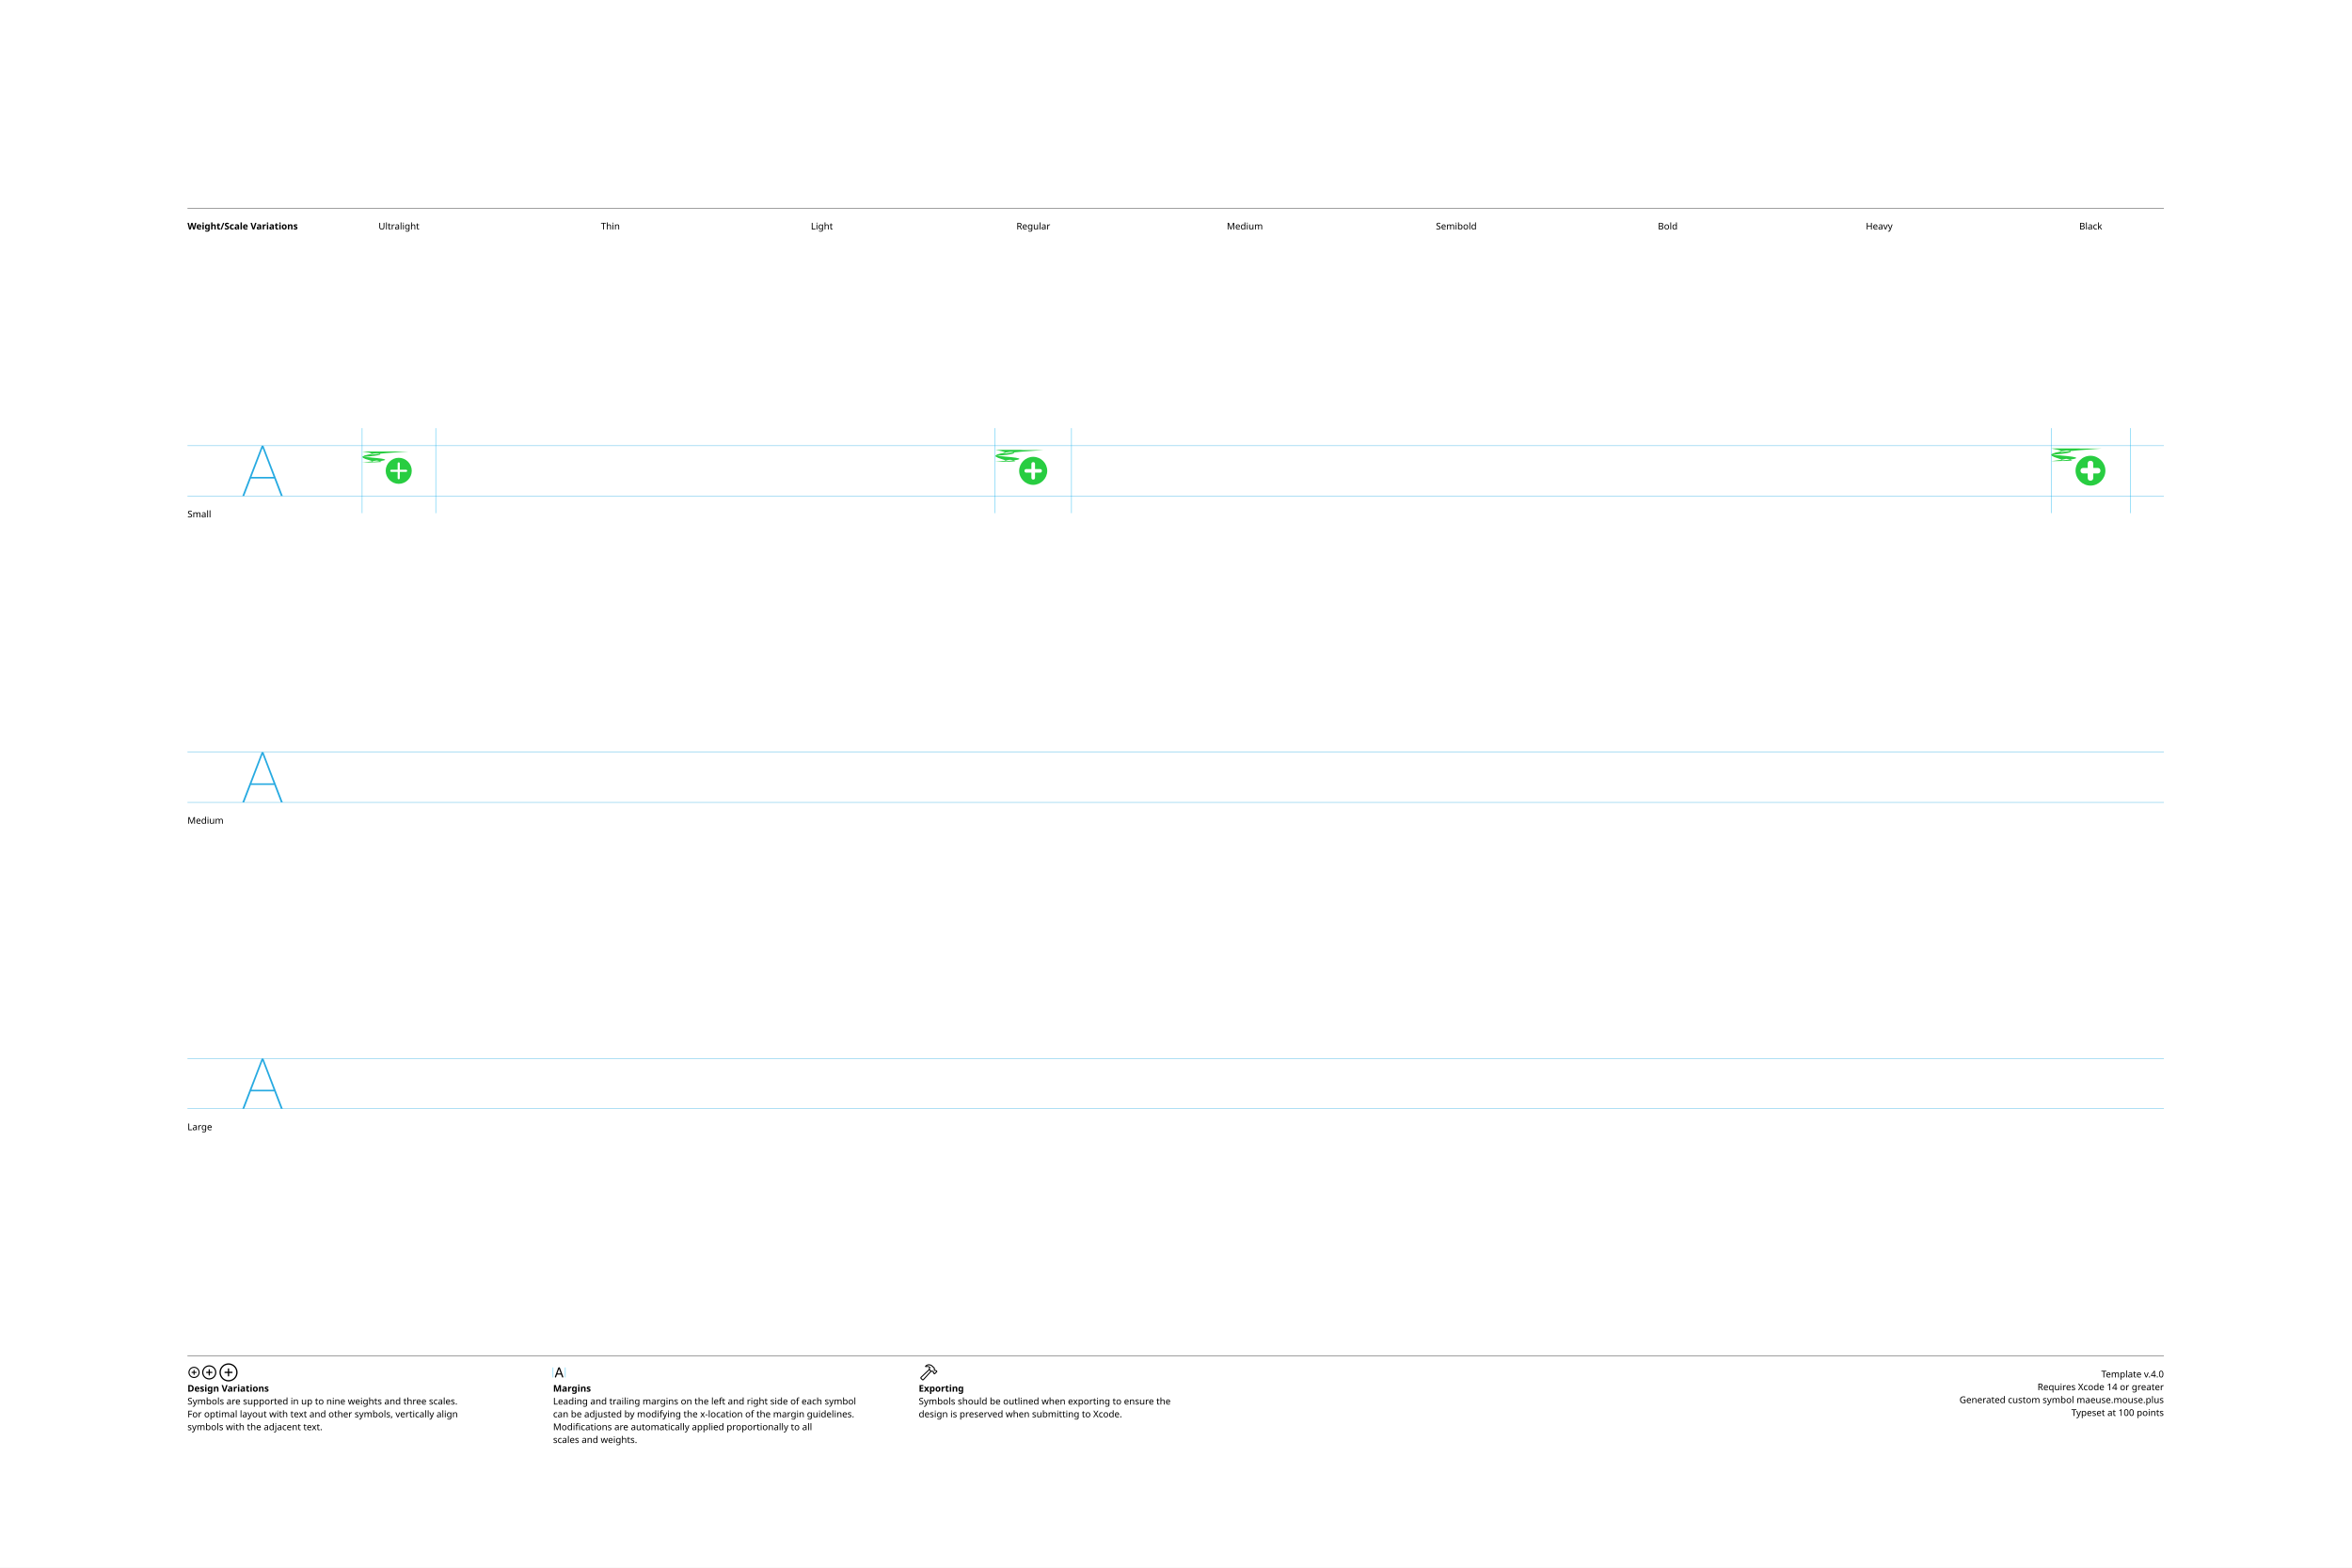
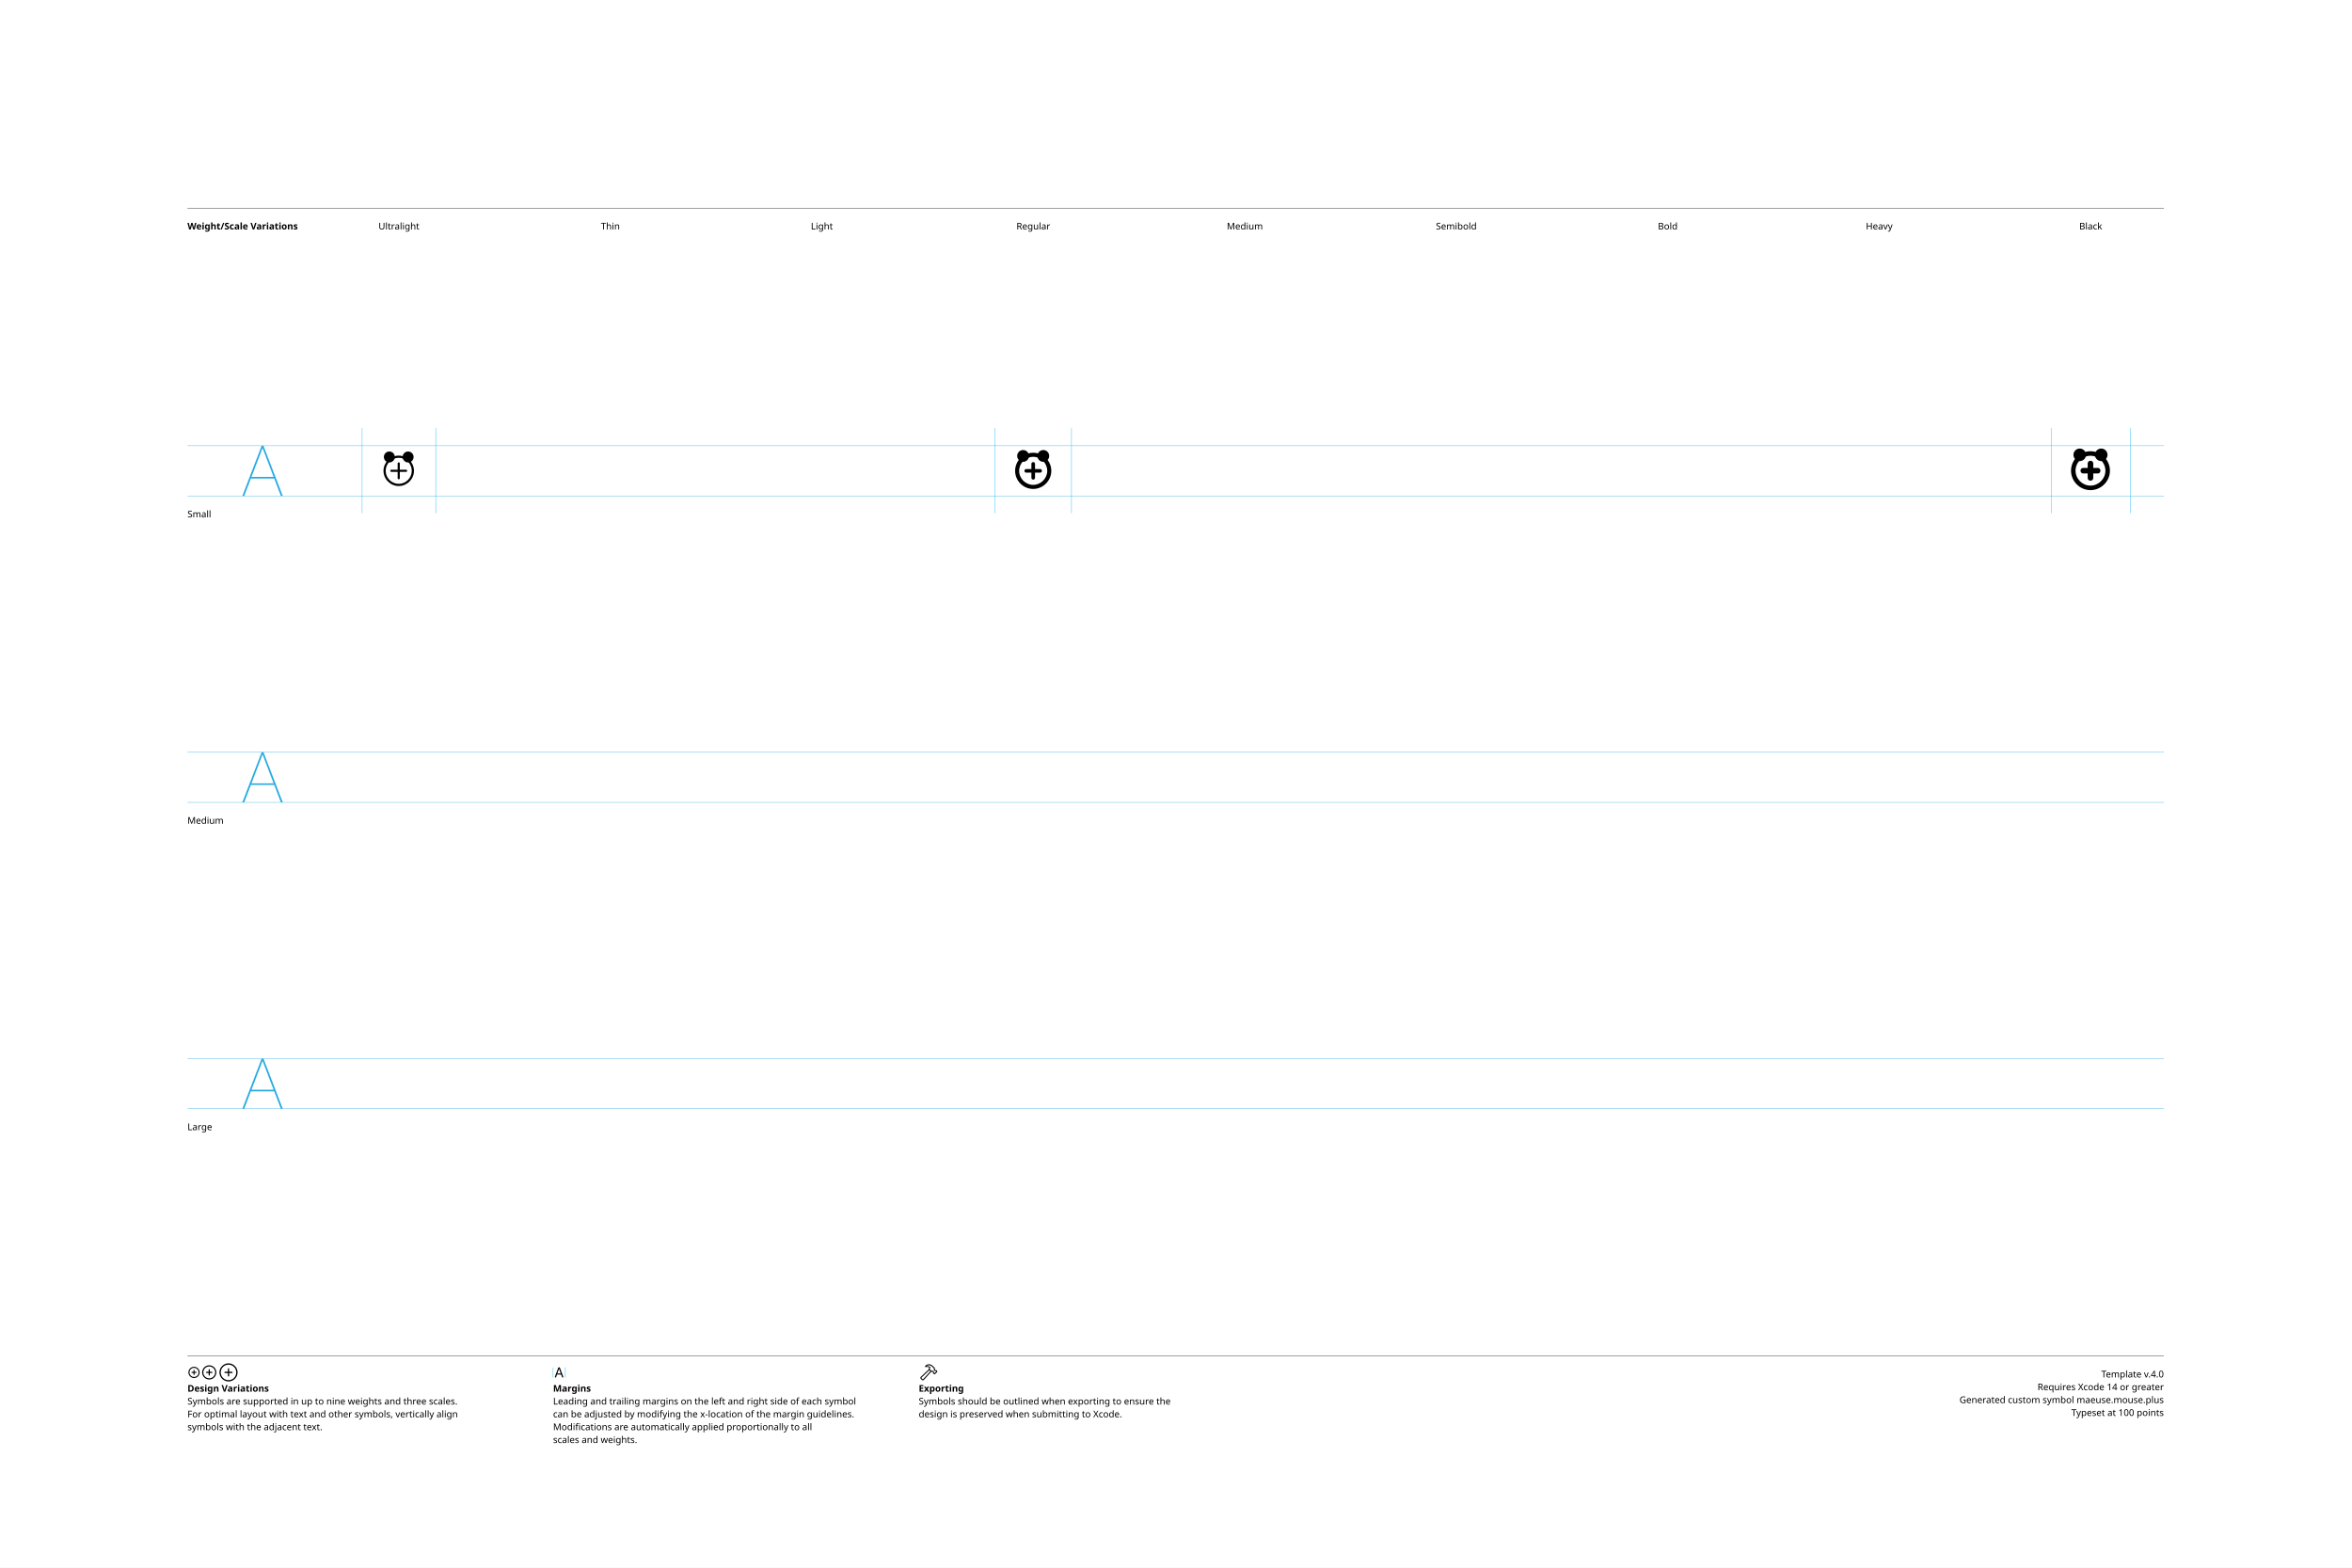
<svg xmlns="http://www.w3.org/2000/svg" version="1.1" width="3300" height="2200">
  <style>.monochrome-0 {fill:#FFFFFF;opacity:0.0;-sfsymbols-clear-behind:true}
.monochrome-1 {fill:#000000}
.monochrome-2 {fill:#FFFFFF;opacity:0.0;-sfsymbols-clear-behind:true}

.multicolor-0:tintColor {fill:#007AFF;opacity:0.0;-sfsymbols-clear-behind:true}
.multicolor-1:systemGreenColor {fill:#28CD41}
.multicolor-2:white {fill:#FFFFFF}

.hierarchical-0:primary {fill:#212121;opacity:0.0;-sfsymbols-clear-behind:true}
.hierarchical-1:primary {fill:#212121}
.hierarchical-2:primary {fill:#212121;opacity:0.0;-sfsymbols-clear-behind:true}

.SFSymbolsPreview28CD41 {fill:#28CD41;opacity:1.0}
.SFSymbolsPreviewFFFFFF {fill:#FFFFFF;opacity:1.0}
</style>
  <g id="Notes">
    <rect height="2200" id="artboard" style="fill:white;opacity:1" width="3300" x="0" y="0" />
    <line style="fill:none;stroke:black;opacity:1;stroke-width:0.5;" x1="263" x2="3036" y1="292" y2="292" />
    <text style="stroke:none;fill:black;font-family:sans-serif;font-size:13;font-weight:bold;" transform="matrix(1 0 0 1 263 322)">Weight/Scale Variations</text>
    <text style="stroke:none;fill:black;font-family:sans-serif;font-size:13;text-anchor:middle;" transform="matrix(1 0 0 1 559.711 322)">Ultralight</text>
    <text style="stroke:none;fill:black;font-family:sans-serif;font-size:13;text-anchor:middle;" transform="matrix(1 0 0 1 856.422 322)">Thin</text>
    <text style="stroke:none;fill:black;font-family:sans-serif;font-size:13;text-anchor:middle;" transform="matrix(1 0 0 1 1153.13 322)">Light</text>
    <text style="stroke:none;fill:black;font-family:sans-serif;font-size:13;text-anchor:middle;" transform="matrix(1 0 0 1 1449.84 322)">Regular</text>
    <text style="stroke:none;fill:black;font-family:sans-serif;font-size:13;text-anchor:middle;" transform="matrix(1 0 0 1 1746.56 322)">Medium</text>
    <text style="stroke:none;fill:black;font-family:sans-serif;font-size:13;text-anchor:middle;" transform="matrix(1 0 0 1 2043.27 322)">Semibold</text>
    <text style="stroke:none;fill:black;font-family:sans-serif;font-size:13;text-anchor:middle;" transform="matrix(1 0 0 1 2339.98 322)">Bold</text>
    <text style="stroke:none;fill:black;font-family:sans-serif;font-size:13;text-anchor:middle;" transform="matrix(1 0 0 1 2636.69 322)">Heavy</text>
    <text style="stroke:none;fill:black;font-family:sans-serif;font-size:13;text-anchor:middle;" transform="matrix(1 0 0 1 2933.4 322)">Black</text>
    <line style="fill:none;stroke:black;opacity:1;stroke-width:0.5;" x1="263" x2="3036" y1="1903" y2="1903" />
    <g transform="matrix(1 0 0 1 263 1933)">
      <path d="M9.248 0.83C13.555 0.83 17.139-2.744 17.139-7.051C17.139-11.357 13.545-14.932 9.238-14.932C4.941-14.932 1.367-11.357 1.367-7.051C1.367-2.744 4.951 0.83 9.248 0.83ZM9.248-0.654C5.703-0.654 2.871-3.496 2.871-7.051C2.871-10.605 5.693-13.447 9.238-13.447C12.793-13.447 15.645-10.605 15.645-7.051C15.645-3.496 12.803-0.654 9.248-0.654ZM5.654-7.051C5.654-6.621 5.957-6.328 6.406-6.328L8.506-6.328L8.506-4.209C8.506-3.77 8.799-3.467 9.229-3.467C9.678-3.467 9.971-3.77 9.971-4.209L9.971-6.328L12.09-6.328C12.529-6.328 12.832-6.621 12.832-7.051C12.832-7.49 12.529-7.793 12.09-7.793L9.971-7.793L9.971-9.902C9.971-10.352 9.678-10.654 9.229-10.654C8.799-10.654 8.506-10.352 8.506-9.902L8.506-7.793L6.406-7.793C5.957-7.793 5.654-7.49 5.654-7.051Z" />
    </g>
    <g transform="matrix(1 0 0 1 281.867 1933)">
      <path d="M11.709 2.91C17.158 2.91 21.67-1.611 21.67-7.051C21.67-12.5 17.148-17.012 11.699-17.012C6.26-17.012 1.748-12.5 1.748-7.051C1.748-1.611 6.27 2.91 11.709 2.91ZM11.709 1.25C7.1 1.25 3.418-2.441 3.418-7.051C3.418-11.66 7.09-15.352 11.699-15.352C16.309-15.352 20.01-11.66 20.01-7.051C20.01-2.441 16.318 1.25 11.709 1.25ZM7.178-7.051C7.178-6.572 7.51-6.25 8.008-6.25L10.879-6.25L10.879-3.369C10.879-2.881 11.211-2.539 11.69-2.539C12.178-2.539 12.52-2.871 12.52-3.369L12.52-6.25L15.4-6.25C15.889-6.25 16.23-6.572 16.23-7.051C16.23-7.539 15.889-7.881 15.4-7.881L12.52-7.881L12.52-10.752C12.52-11.25 12.178-11.592 11.69-11.592C11.211-11.592 10.879-11.25 10.879-10.752L10.879-7.881L8.008-7.881C7.51-7.881 7.178-7.539 7.178-7.051Z" />
    </g>
    <g transform="matrix(1 0 0 1 305.646 1933)">
      <path d="M14.971 5.664C21.934 5.664 27.695-0.098 27.695-7.051C27.695-14.014 21.924-19.775 14.961-19.775C8.008-19.775 2.256-14.014 2.256-7.051C2.256-0.098 8.018 5.664 14.971 5.664ZM14.971 3.848C8.936 3.848 4.082-1.016 4.082-7.051C4.082-13.096 8.926-17.949 14.961-17.949C21.006-17.949 25.869-13.096 25.869-7.051C25.869-1.016 21.016 3.848 14.971 3.848ZM9.199-7.051C9.199-6.533 9.57-6.172 10.117-6.172L14.062-6.172L14.062-2.217C14.062-1.68 14.434-1.299 14.951-1.299C15.488-1.299 15.859-1.67 15.859-2.217L15.859-6.172L19.814-6.172C20.352-6.172 20.732-6.533 20.732-7.051C20.732-7.598 20.361-7.969 19.814-7.969L15.859-7.969L15.859-11.914C15.859-12.461 15.488-12.842 14.951-12.842C14.434-12.842 14.062-12.461 14.062-11.914L14.062-7.969L10.117-7.969C9.57-7.969 9.199-7.598 9.199-7.051Z" />
    </g>
    <text style="stroke:none;fill:black;font-family:sans-serif;font-size:13;font-weight:bold;" transform="matrix(1 0 0 1 263 1953)">Design Variations</text>
    <text style="stroke:none;fill:black;font-family:sans-serif;font-size:13;" transform="matrix(1 0 0 1 263 1971)">Symbols are supported in up to nine weights and three scales.</text>
    <text style="stroke:none;fill:black;font-family:sans-serif;font-size:13;" transform="matrix(1 0 0 1 263 1989)">For optimal layout with text and other symbols, vertically align</text>
    <text style="stroke:none;fill:black;font-family:sans-serif;font-size:13;" transform="matrix(1 0 0 1 263 2007)">symbols with the adjacent text.</text>
    <line style="fill:none;stroke:#00AEEF;stroke-width:0.5;opacity:1.0;" x1="776" x2="776" y1="1919" y2="1933" />
    <g transform="matrix(1 0 0 1 776 1933)">
      <path d="M3.311 0.156C3.828 0.156 4.082-0.039 4.268-0.586L5.527-4.033L11.289-4.033L12.549-0.586C12.734-0.039 12.988 0.156 13.496 0.156C14.014 0.156 14.346-0.156 14.346-0.645C14.346-0.811 14.316-0.967 14.238-1.172L9.658-13.369C9.434-13.965 9.033-14.268 8.408-14.268C7.803-14.268 7.393-13.975 7.178-13.379L2.598-1.162C2.52-0.957 2.49-0.801 2.49-0.635C2.49-0.146 2.803 0.156 3.311 0.156ZM6.006-5.518L8.379-12.09L8.428-12.09L10.801-5.518Z" />
    </g>
    <line style="fill:none;stroke:#00AEEF;stroke-width:0.5;opacity:1.0;" x1="793.197" x2="793.197" y1="1919" y2="1933" />
    <text style="stroke:none;fill:black;font-family:sans-serif;font-size:13;font-weight:bold;" transform="matrix(1 0 0 1 776 1953)">Margins</text>
    <text style="stroke:none;fill:black;font-family:sans-serif;font-size:13;" transform="matrix(1 0 0 1 776 1971)">Leading and trailing margins on the left and right side of each symbol</text>
    <text style="stroke:none;fill:black;font-family:sans-serif;font-size:13;" transform="matrix(1 0 0 1 776 1989)">can be adjusted by modifying the x-location of the margin guidelines.</text>
    <text style="stroke:none;fill:black;font-family:sans-serif;font-size:13;" transform="matrix(1 0 0 1 776 2007)">Modifications are automatically applied proportionally to all</text>
    <text style="stroke:none;fill:black;font-family:sans-serif;font-size:13;" transform="matrix(1 0 0 1 776 2025)">scales and weights.</text>
    <g transform="matrix(1 0 0 1 1289 1933)">
      <path d="M2.842 1.865L4.541 3.574C5.4 4.443 6.387 4.385 7.314 3.359L18.008-8.428L17.041-9.404L6.426 2.275C6.074 2.676 5.742 2.773 5.273 2.305L4.102 1.143C3.633 0.684 3.74 0.342 4.141-0.02L15.615-10.82L14.639-11.787L3.047-0.898C2.061 0.02 1.982 0.996 2.842 1.865ZM9.258-16.328C8.838-15.918 8.809-15.342 9.043-14.951C9.277-14.59 9.736-14.355 10.381-14.521C11.846-14.863 13.369-14.922 14.795-13.984L14.209-12.529C13.867-11.699 14.043-11.113 14.58-10.566L16.875-8.252C17.363-7.764 17.773-7.744 18.34-7.842L19.404-8.037L20.068-7.363L20.029-6.807C19.99-6.309 20.117-5.928 20.605-5.449L21.367-4.707C21.846-4.229 22.461-4.199 22.93-4.668L25.84-7.588C26.309-8.057 26.289-8.652 25.811-9.131L25.039-9.893C24.561-10.371 24.189-10.527 23.711-10.488L23.135-10.44L22.49-11.074L22.734-12.197C22.861-12.764 22.705-13.203 22.119-13.789L19.922-15.977C16.582-19.297 12.148-19.219 9.258-16.328ZM10.752-15.957C13.184-17.734 16.475-17.432 18.701-15.205L21.133-12.793C21.367-12.559 21.406-12.373 21.338-12.031L21.016-10.547L22.52-9.062L23.506-9.121C23.76-9.131 23.838-9.111 24.033-8.916L24.609-8.34L22.168-5.898L21.592-6.475C21.396-6.67 21.367-6.748 21.377-7.012L21.445-7.988L19.951-9.473L18.428-9.219C18.105-9.15 17.959-9.18 17.715-9.414L15.713-11.416C15.459-11.65 15.43-11.816 15.586-12.188L16.465-14.277C14.902-15.732 12.871-16.357 10.84-15.762C10.684-15.723 10.625-15.85 10.752-15.957Z" />
    </g>
    <text style="stroke:none;fill:black;font-family:sans-serif;font-size:13;font-weight:bold;" transform="matrix(1 0 0 1 1289 1953)">Exporting</text>
    <text style="stroke:none;fill:black;font-family:sans-serif;font-size:13;" transform="matrix(1 0 0 1 1289 1971)">Symbols should be outlined when exporting to ensure the</text>
    <text style="stroke:none;fill:black;font-family:sans-serif;font-size:13;" transform="matrix(1 0 0 1 1289 1989)">design is preserved when submitting to Xcode.</text>
    <text id="template-version" style="stroke:none;fill:black;font-family:sans-serif;font-size:13;text-anchor:end;" transform="matrix(1 0 0 1 3036 1933)">Template v.4.0</text>
    <text style="stroke:none;fill:black;font-family:sans-serif;font-size:13;text-anchor:end;" transform="matrix(1 0 0 1 3036 1951)">Requires Xcode 14 or greater</text>
    <text id="descriptive-name" style="stroke:none;fill:black;font-family:sans-serif;font-size:13;text-anchor:end;" transform="matrix(1 0 0 1 3036 1969)">Generated custom symbol maeuse.mouse.plus</text>
    <text style="stroke:none;fill:black;font-family:sans-serif;font-size:13;text-anchor:end;" transform="matrix(1 0 0 1 3036 1987)">Typeset at 100 points</text>
    <text style="stroke:none;fill:black;font-family:sans-serif;font-size:13;" transform="matrix(1 0 0 1 263 726)">Small</text>
    <text style="stroke:none;fill:black;font-family:sans-serif;font-size:13;" transform="matrix(1 0 0 1 263 1156)">Medium</text>
    <text style="stroke:none;fill:black;font-family:sans-serif;font-size:13;" transform="matrix(1 0 0 1 263 1586)">Large</text>
  </g>
  <g id="Guides">
    <g id="H-reference" style="fill:#27AAE1;stroke:none;" transform="matrix(1 0 0 1 339 696)">
      <path d="M0.994 0L3.638 0L29.328-67.132L30.03-67.132L30.03-70.459L28.123-70.459ZM11.688-24.48L46.981-24.48L46.231-26.729L12.438-26.729ZM55.12 0L57.764 0L30.638-70.459L29.433-70.459L29.433-67.132Z" />
    </g>
    <line id="Baseline-S" style="fill:none;stroke:#27AAE1;opacity:1;stroke-width:0.5;" x1="263" x2="3036" y1="696" y2="696" />
    <line id="Capline-S" style="fill:none;stroke:#27AAE1;opacity:1;stroke-width:0.5;" x1="263" x2="3036" y1="625.541" y2="625.541" />
    <g id="H-reference" style="fill:#27AAE1;stroke:none;" transform="matrix(1 0 0 1 339 1126)">
      <path d="M0.994 0L3.638 0L29.328-67.132L30.03-67.132L30.03-70.459L28.123-70.459ZM11.688-24.48L46.981-24.48L46.231-26.729L12.438-26.729ZM55.12 0L57.764 0L30.638-70.459L29.433-70.459L29.433-67.132Z" />
    </g>
    <line id="Baseline-M" style="fill:none;stroke:#27AAE1;opacity:1;stroke-width:0.5;" x1="263" x2="3036" y1="1126" y2="1126" />
    <line id="Capline-M" style="fill:none;stroke:#27AAE1;opacity:1;stroke-width:0.5;" x1="263" x2="3036" y1="1055.54" y2="1055.54" />
    <g id="H-reference" style="fill:#27AAE1;stroke:none;" transform="matrix(1 0 0 1 339 1556)">
      <path d="M0.994 0L3.638 0L29.328-67.132L30.03-67.132L30.03-70.459L28.123-70.459ZM11.688-24.48L46.981-24.48L46.231-26.729L12.438-26.729ZM55.12 0L57.764 0L30.638-70.459L29.433-70.459L29.433-67.132Z" />
    </g>
    <line id="Baseline-L" style="fill:none;stroke:#27AAE1;opacity:1;stroke-width:0.5;" x1="263" x2="3036" y1="1556" y2="1556" />
    <line id="Capline-L" style="fill:none;stroke:#27AAE1;opacity:1;stroke-width:0.5;" x1="263" x2="3036" y1="1485.54" y2="1485.54" />
    <line id="left-margin-Ultralight-S" style="fill:none;stroke:#00AEEF;stroke-width:0.5;opacity:1.0;" x1="508.101" x2="508.101" y1="600.785" y2="720.121" />
    <line id="right-margin-Ultralight-S" style="fill:none;stroke:#00AEEF;stroke-width:0.5;opacity:1.0;" x1="611.321" x2="611.321" y1="600.785" y2="720.121" />
    <line id="left-margin-Regular-S" style="fill:none;stroke:#00AEEF;stroke-width:0.5;opacity:1.0;" x1="1396.3" x2="1396.3" y1="600.785" y2="720.121" />
    <line id="right-margin-Regular-S" style="fill:none;stroke:#00AEEF;stroke-width:0.5;opacity:1.0;" x1="1503.38" x2="1503.38" y1="600.785" y2="720.121" />
    <line id="left-margin-Black-S" style="fill:none;stroke:#00AEEF;stroke-width:0.5;opacity:1.0;" x1="2877.83" x2="2877.83" y1="600.785" y2="720.121" />
    <line id="right-margin-Black-S" style="fill:none;stroke:#00AEEF;stroke-width:0.5;opacity:1.0;" x1="2988.97" x2="2988.97" y1="600.785" y2="720.121" />
  </g>
  <g id="Symbols">
    <g id="Black-S" transform="matrix(1 0 0 1 2877.83 696)">
-       <path class="monochrome-0 multicolor-0:tintColor hierarchical-0:primary SFSymbolsPreviewFFFFFF" d="M55.238-8.174C70.18-8.174 82.533-20.576 82.533-35.518C82.533-50.459 70.18-62.764 55.238-62.764C40.297-62.764 27.943-50.459 27.943-35.518C27.943-20.576 40.297-8.174 55.238-8.174Z" />
-       <path class="monochrome-1 multicolor-1:systemGreenColor hierarchical-1:primary SFSymbolsPreview28CD41" d="M40.156-66.534C45.015-66.534.954-62.595.954-57.736C48.954-52.877.015-48.938.156-48.938C35.297-48.938.358-52.877.358-57.736C31.358-62.595.297-66.534.156-66.534Z" />
-       <path class="monochrome-1 multicolor-1:systemGreenColor hierarchical-1:primary SFSymbolsPreview28CD41" d="M70.321-66.534C75.18-66.534.119-62.595.119-57.736C79.119-52.877.18-48.938.321-48.938C65.462-48.938.523-52.877.523-57.736C61.523-62.595.462-66.534.321-66.534Z" />
-       <path class="monochrome-1 multicolor-1:systemGreenColor hierarchical-1:primary SFSymbolsPreview28CD41" d="M55.238-14.521C66.713-14.521 76.186-24.092 76.186-35.518C76.186-46.943 66.713-56.416 55.238-56.416C43.764-56.416 34.291-46.943 34.291-35.518C34.291-24.092 43.764-14.521 55.238-14.521Z" />
-       <path class="monochrome-2 multicolor-2:white hierarchical-2:primary SFSymbolsPreviewFFFFFF" d="M55.238-21.455C52.895-21.455 51.332-23.018 51.332-25.312L51.332-31.562L45.18-31.562C42.885-31.562 41.273-33.125 41.273-35.469C41.273-37.812 42.787-39.375 45.18-39.375L51.332-39.375L51.332-45.478C51.332-47.773 52.895-49.385 55.238-49.385C57.582-49.385 59.145-47.871 59.145-45.478L59.145-39.375L65.346-39.375C67.641-39.375 69.203-37.812 69.203-35.469C69.203-33.125 67.641-31.562 65.346-31.562L59.145-31.562L59.145-25.312C59.145-23.018 57.582-21.455 55.238-21.455Z" />
+       <path class="monochrome-1 hierarchical-1:primary" fill-rule="evenodd" d="M55.238-8.174C70.18-8.174 82.533-20.576 82.533-35.518C82.533-50.459 70.18-62.764 55.238-62.764C40.297-62.764 27.943-50.459 27.943-35.518C27.943-20.576 40.297-8.174 55.238-8.174Z M55.238-14.521C66.713-14.521 76.186-24.092 76.186-35.518C76.186-46.943 66.713-56.416 55.238-56.416C43.764-56.416 34.291-46.943 34.291-35.518C34.291-24.092 43.764-14.521 55.238-14.521Z" />
+       <path class="monochrome-1 hierarchical-1:primary" d="M40.156-66.534C45.015-66.534 48.954-62.595 48.954-57.736C48.954-52.877 45.015-48.938 40.156-48.938C35.297-48.938 31.358-52.877 31.358-57.736C31.358-62.595 35.297-66.534 40.156-66.534Z M70.321-66.534C75.18-66.534 79.119-62.595 79.119-57.736C79.119-52.877 75.18-48.938 70.321-48.938C65.462-48.938 61.523-52.877 61.523-57.736C61.523-62.595 65.462-66.534 70.321-66.534Z" />
+       <path class="monochrome-1 hierarchical-1:primary" d="M55.238-21.455C52.895-21.455 51.332-23.018 51.332-25.312L51.332-31.562L45.18-31.562C42.885-31.562 41.273-33.125 41.273-35.469C41.273-37.812 42.787-39.375 45.18-39.375L51.332-39.375L51.332-45.478C51.332-47.773 52.895-49.385 55.238-49.385C57.582-49.385 59.145-47.871 59.145-45.478L59.145-39.375L65.346-39.375C67.641-39.375 69.203-37.812 69.203-35.469C69.203-33.125 67.641-31.562 65.346-31.562L59.145-31.562L59.145-25.312C59.145-23.018 57.582-21.455 55.238-21.455Z" />
    </g>
    <g id="Regular-S" transform="matrix(1 0 0 1 1396.3 696)">
-       <path class="monochrome-0 multicolor-0:tintColor hierarchical-0:primary SFSymbolsPreviewFFFFFF" d="M53.359-9.855C67.178-9.855 78.75-21.428 78.75-35.246C78.75-49.162 67.275-60.637 53.359-60.637C39.395-60.637 27.969-49.162 27.969-35.246C27.969-21.281 39.395-9.855 53.359-9.855Z" />
-       <path class="monochrome-1 multicolor-1:systemGreenColor hierarchical-1:primary SFSymbolsPreview28CD41" d="M39.151-64.44C43.721-64.44.426-60.735.426-56.165C47.426-51.595.721-47.89.151-47.89C34.581-47.89.876-51.595.876-56.165C30.876-60.735.581-64.44.151-64.44Z" />
-       <path class="monochrome-1 multicolor-1:systemGreenColor hierarchical-1:primary SFSymbolsPreview28CD41" d="M67.522-64.44C72.092-64.44.797-60.735.797-56.165C75.797-51.595.092-47.89.522-47.89C62.952-47.89.247-51.595.247-56.165C59.247-60.735.952-64.44.522-64.44Z" />
-       <path class="monochrome-1 multicolor-1:systemGreenColor hierarchical-1:primary SFSymbolsPreview28CD41" d="M53.359-15.568C64.004-15.568 73.037-24.504 73.037-35.246C73.037-46.037 64.15-54.924 53.359-54.924C42.568-54.924 33.633-46.037 33.633-35.246C33.633-24.406 42.568-15.568 53.359-15.568Z" />
-       <path class="monochrome-2 multicolor-2:white hierarchical-2:primary SFSymbolsPreviewFFFFFF" d="M53.359-22.99C51.797-22.99 50.82-24.016 50.82-25.529L50.82-32.707L43.643-32.707C42.129-32.707 41.103-33.732 41.103-35.246C41.103-36.76 42.129-37.785 43.643-37.785L50.82-37.785L50.82-44.963C50.82-46.477 51.797-47.502 53.359-47.502C54.873-47.502 55.898-46.477 55.898-44.963L55.898-37.785L63.076-37.785C64.59-37.785 65.566-36.76 65.566-35.246C65.566-33.732 64.59-32.707 63.076-32.707L55.898-32.707L55.898-25.529C55.898-24.016 54.873-22.99 53.359-22.99Z" />
+       <path class="monochrome-1 hierarchical-1:primary" fill-rule="evenodd" d="M53.359-9.855C67.178-9.855 78.75-21.428 78.75-35.246C78.75-49.162 67.275-60.637 53.359-60.637C39.395-60.637 27.969-49.162 27.969-35.246C27.969-21.281 39.395-9.855 53.359-9.855Z M53.359-15.568C64.004-15.568 73.037-24.504 73.037-35.246C73.037-46.037 64.15-54.924 53.359-54.924C42.568-54.924 33.633-46.037 33.633-35.246C33.633-24.406 42.568-15.568 53.359-15.568Z" />
+       <path class="monochrome-1 hierarchical-1:primary" d="M39.151-64.44C43.721-64.44 47.426-60.735 47.426-56.165C47.426-51.595 43.721-47.89 39.151-47.89C34.581-47.89 30.876-51.595 30.876-56.165C30.876-60.735 34.581-64.44 39.151-64.44Z M67.522-64.44C72.092-64.44 75.797-60.735 75.797-56.165C75.797-51.595 72.092-47.89 67.522-47.89C62.952-47.89 59.247-51.595 59.247-56.165C59.247-60.735 62.952-64.44 67.522-64.44Z" />
+       <path class="monochrome-1 hierarchical-1:primary" d="M53.359-22.99C51.797-22.99 50.82-24.016 50.82-25.529L50.82-32.707L43.643-32.707C42.129-32.707 41.103-33.732 41.103-35.246C41.103-36.76 42.129-37.785 43.643-37.785L50.82-37.785L50.82-44.963C50.82-46.477 51.797-47.502 53.359-47.502C54.873-47.502 55.898-46.477 55.898-44.963L55.898-37.785L63.076-37.785C64.59-37.785 65.566-36.76 65.566-35.246C65.566-33.732 64.59-32.707 63.076-32.707L55.898-32.707L55.898-25.529C55.898-24.016 54.873-22.99 53.359-22.99Z" />
    </g>
    <g id="Ultralight-S" transform="matrix(1 0 0 1 508.101 696)">
-       <path class="monochrome-0 multicolor-0:tintColor hierarchical-0:primary SFSymbolsPreviewFFFFFF" d="M51.36-13.942C62.999-13.942 72.71-23.562 72.71-35.291C72.71-47.028 63.051-56.641 51.36-56.641C39.666-56.641 29.966-46.982 29.966-35.291C29.966-23.552 39.666-13.942 51.36-13.942Z" />
-       <path class="monochrome-1 multicolor-1:systemGreenColor hierarchical-1:primary SFSymbolsPreview28CD41" d="M38.173-62.398C42.416-62.398.856-58.958.856-54.714C45.856-50.471.416-47.031.173-47.031C33.929-47.031.489-50.471.489-54.714C30.489-58.958.929-62.398.173-62.398Z" />
-       <path class="monochrome-1 multicolor-1:systemGreenColor hierarchical-1:primary SFSymbolsPreview28CD41" d="M64.517-62.398C68.76-62.398.2-58.958.2-54.714C72.2-50.471.76-47.031.517-47.031C60.273-47.031.833-50.471.833-54.714C56.833-58.958.273-62.398.517-62.398Z" />
-       <path class="monochrome-1 multicolor-1:systemGreenColor hierarchical-1:primary SFSymbolsPreview28CD41" d="M51.36-17.021C61.324-17.021 69.63-25.23 69.63-35.291C69.63-45.356 61.379-53.562 51.36-53.562C41.341-53.562 33.041-45.311 33.041-35.291C33.041-25.224 41.341-17.021 51.36-17.021Z" />
-       <path class="monochrome-2 multicolor-2:white hierarchical-2:primary SFSymbolsPreviewFFFFFF" d="M51.36-23.399C50.388-23.399 49.82-24.061 49.82-24.939L49.82-33.797L40.962-33.797C40.175-33.797 39.468-34.323 39.468-35.291C39.468-36.26 40.175-36.832 40.962-36.832L49.82-36.832L49.82-45.599C49.82-46.431 50.388-47.139 51.36-47.139C52.284-47.139 52.855-46.431 52.855-45.599L52.855-36.832L61.667-36.832C62.5-36.832 63.159-36.26 63.159-35.291C63.159-34.323 62.5-33.797 61.667-33.797L52.855-33.797L52.855-24.939C52.855-24.061 52.284-23.399 51.36-23.399Z" />
+       <path class="monochrome-1 hierarchical-1:primary" fill-rule="evenodd" d="M51.36-13.942C62.999-13.942 72.71-23.562 72.71-35.291C72.71-47.028 63.051-56.641 51.36-56.641C39.666-56.641 29.966-46.982 29.966-35.291C29.966-23.552 39.666-13.942 51.36-13.942Z M51.36-17.021C61.324-17.021 69.63-25.23 69.63-35.291C69.63-45.356 61.379-53.562 51.36-53.562C41.341-53.562 33.041-45.311 33.041-35.291C33.041-25.224 41.341-17.021 51.36-17.021Z" />
+       <path class="monochrome-1 hierarchical-1:primary" d="M38.173-62.398C42.416-62.398 45.856-58.958 45.856-54.714C45.856-50.471 42.416-47.031 38.173-47.031C33.929-47.031 30.489-50.471 30.489-54.714C30.489-58.958 33.929-62.398 38.173-62.398Z M64.517-62.398C68.76-62.398 72.2-58.958 72.2-54.714C72.2-50.471 68.76-47.031 64.517-47.031C60.273-47.031 56.833-50.471 56.833-54.714C56.833-58.958 60.273-62.398 64.517-62.398Z" />
+       <path class="monochrome-1 hierarchical-1:primary" d="M51.36-23.399C50.388-23.399 49.82-24.061 49.82-24.939L49.82-33.797L40.962-33.797C40.175-33.797 39.468-34.323 39.468-35.291C39.468-36.26 40.175-36.832 40.962-36.832L49.82-36.832L49.82-45.599C49.82-46.431 50.388-47.139 51.36-47.139C52.284-47.139 52.855-46.431 52.855-45.599L52.855-36.832L61.667-36.832C62.5-36.832 63.159-36.26 63.159-35.291C63.159-34.323 62.5-33.797 61.667-33.797L52.855-33.797L52.855-24.939C52.855-24.061 52.284-23.399 51.36-23.399Z" />
    </g>
  </g>
</svg>
